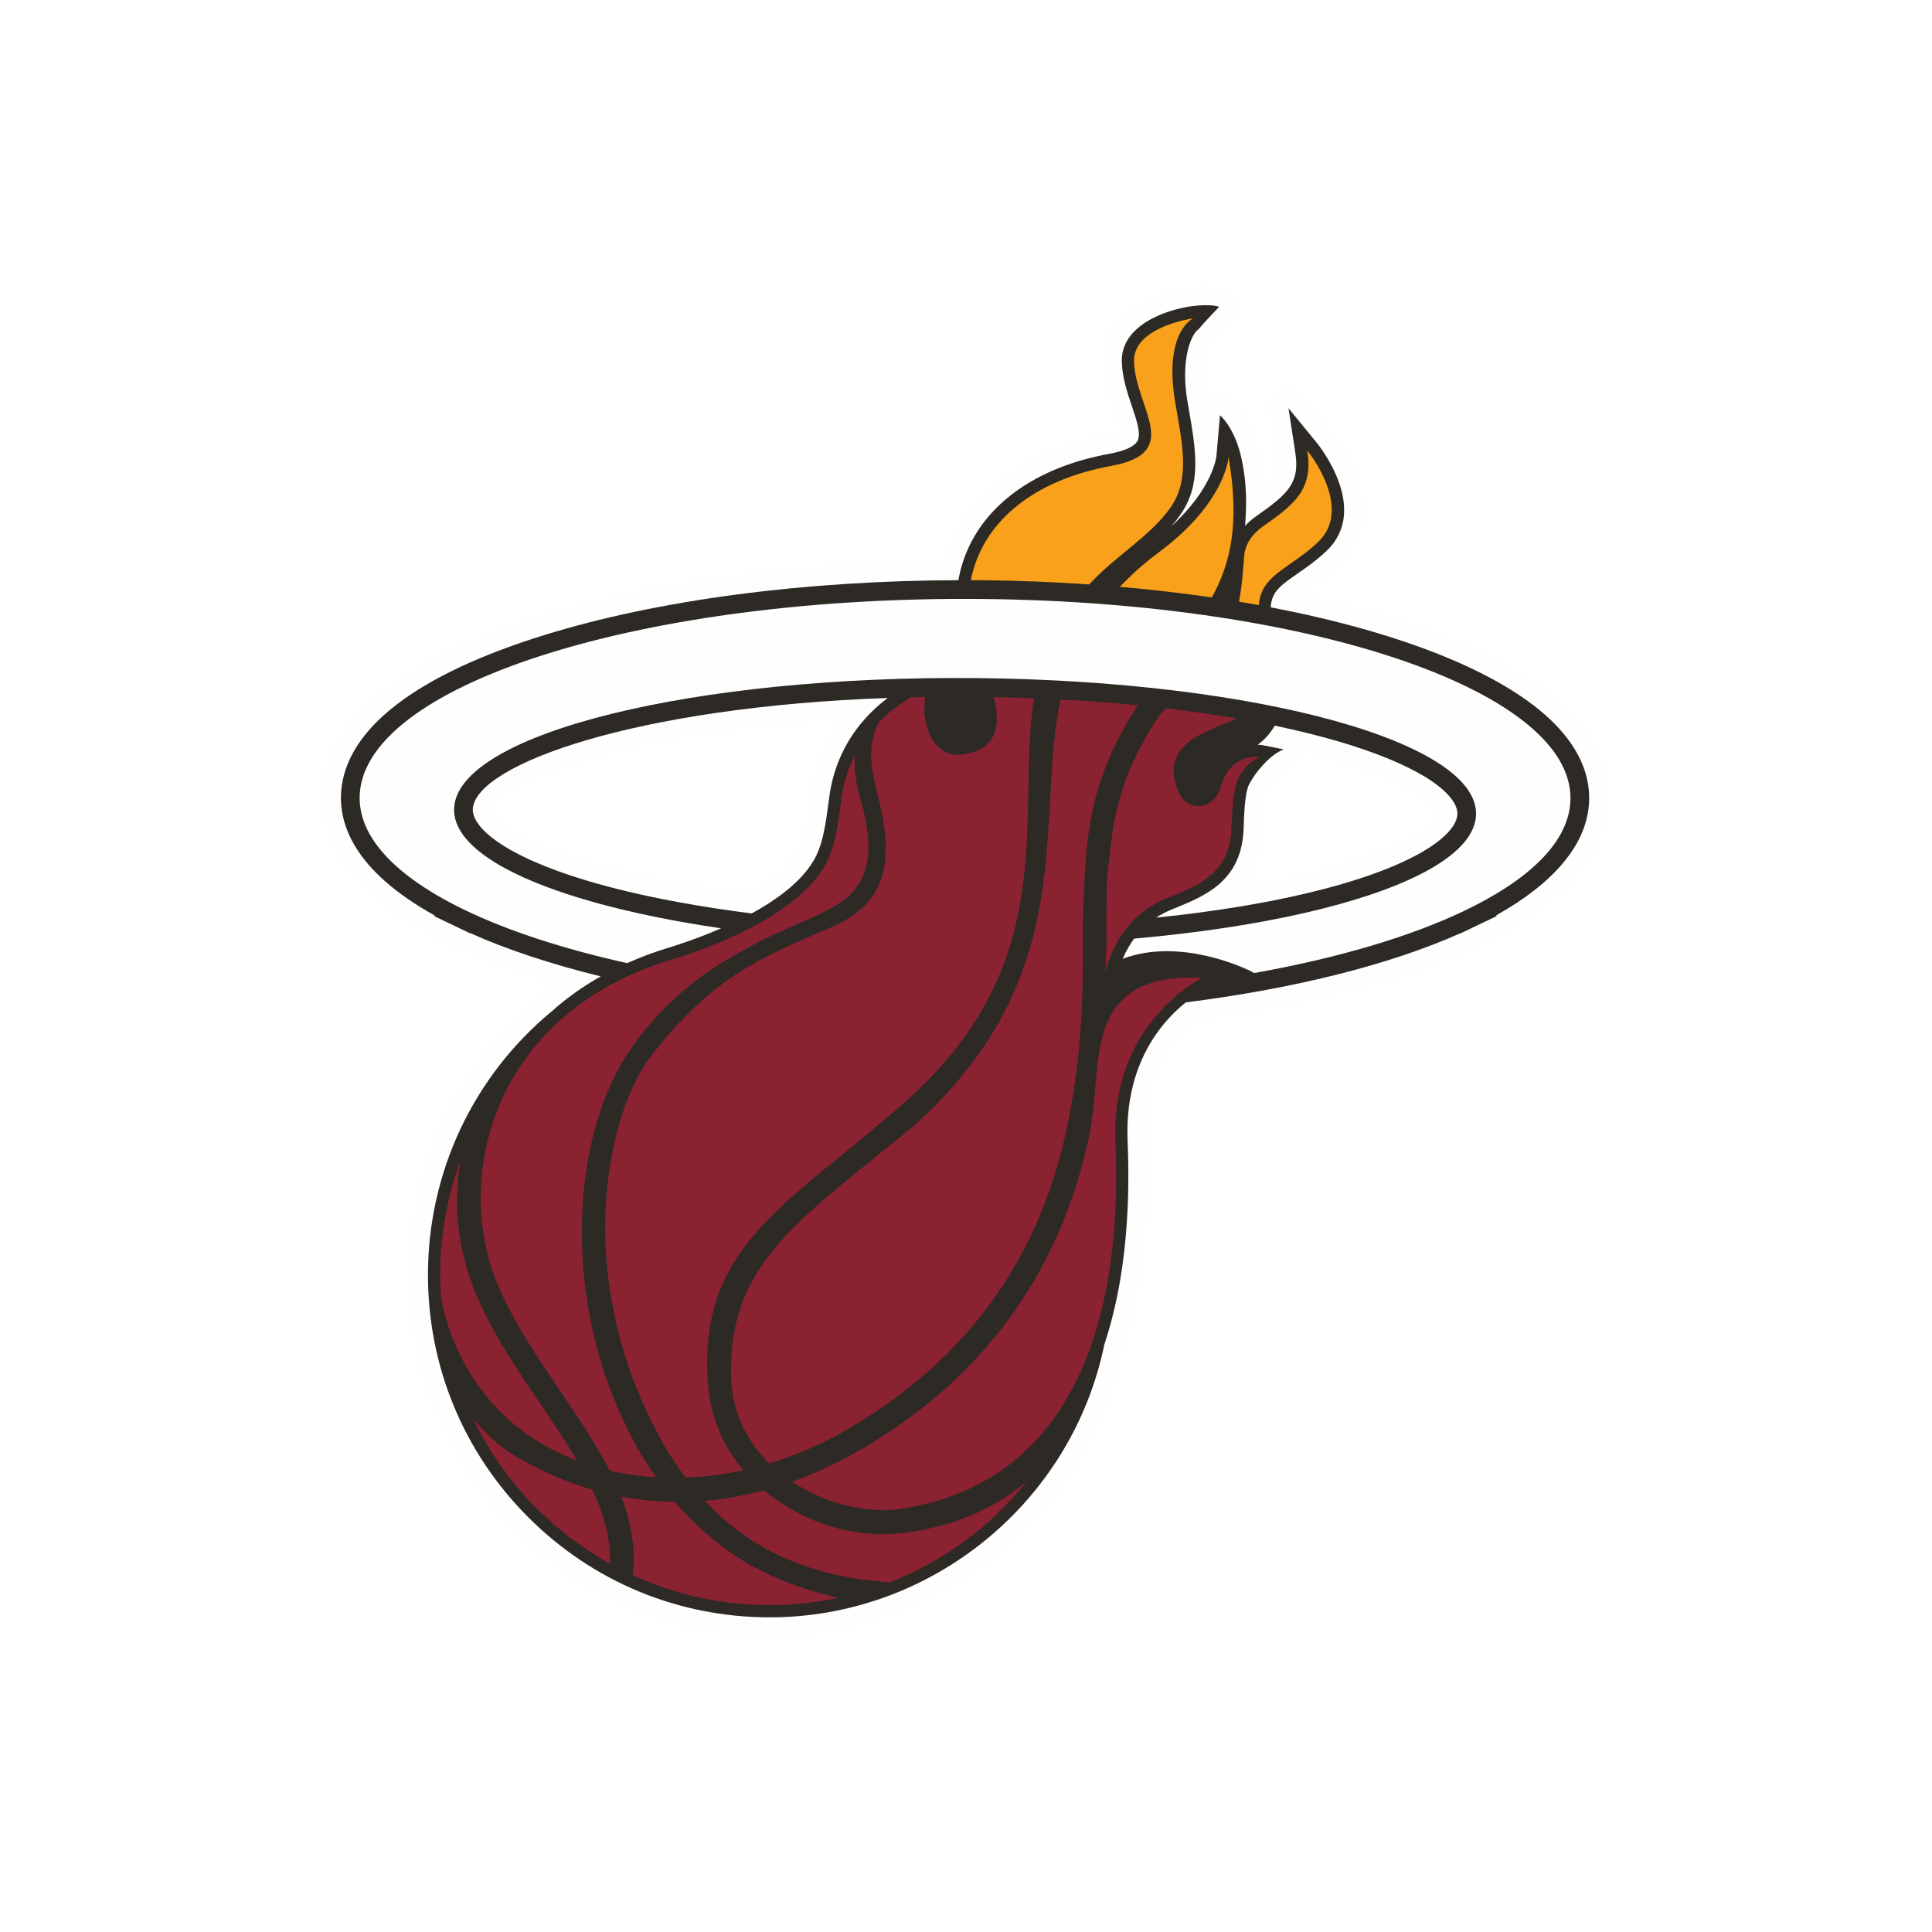
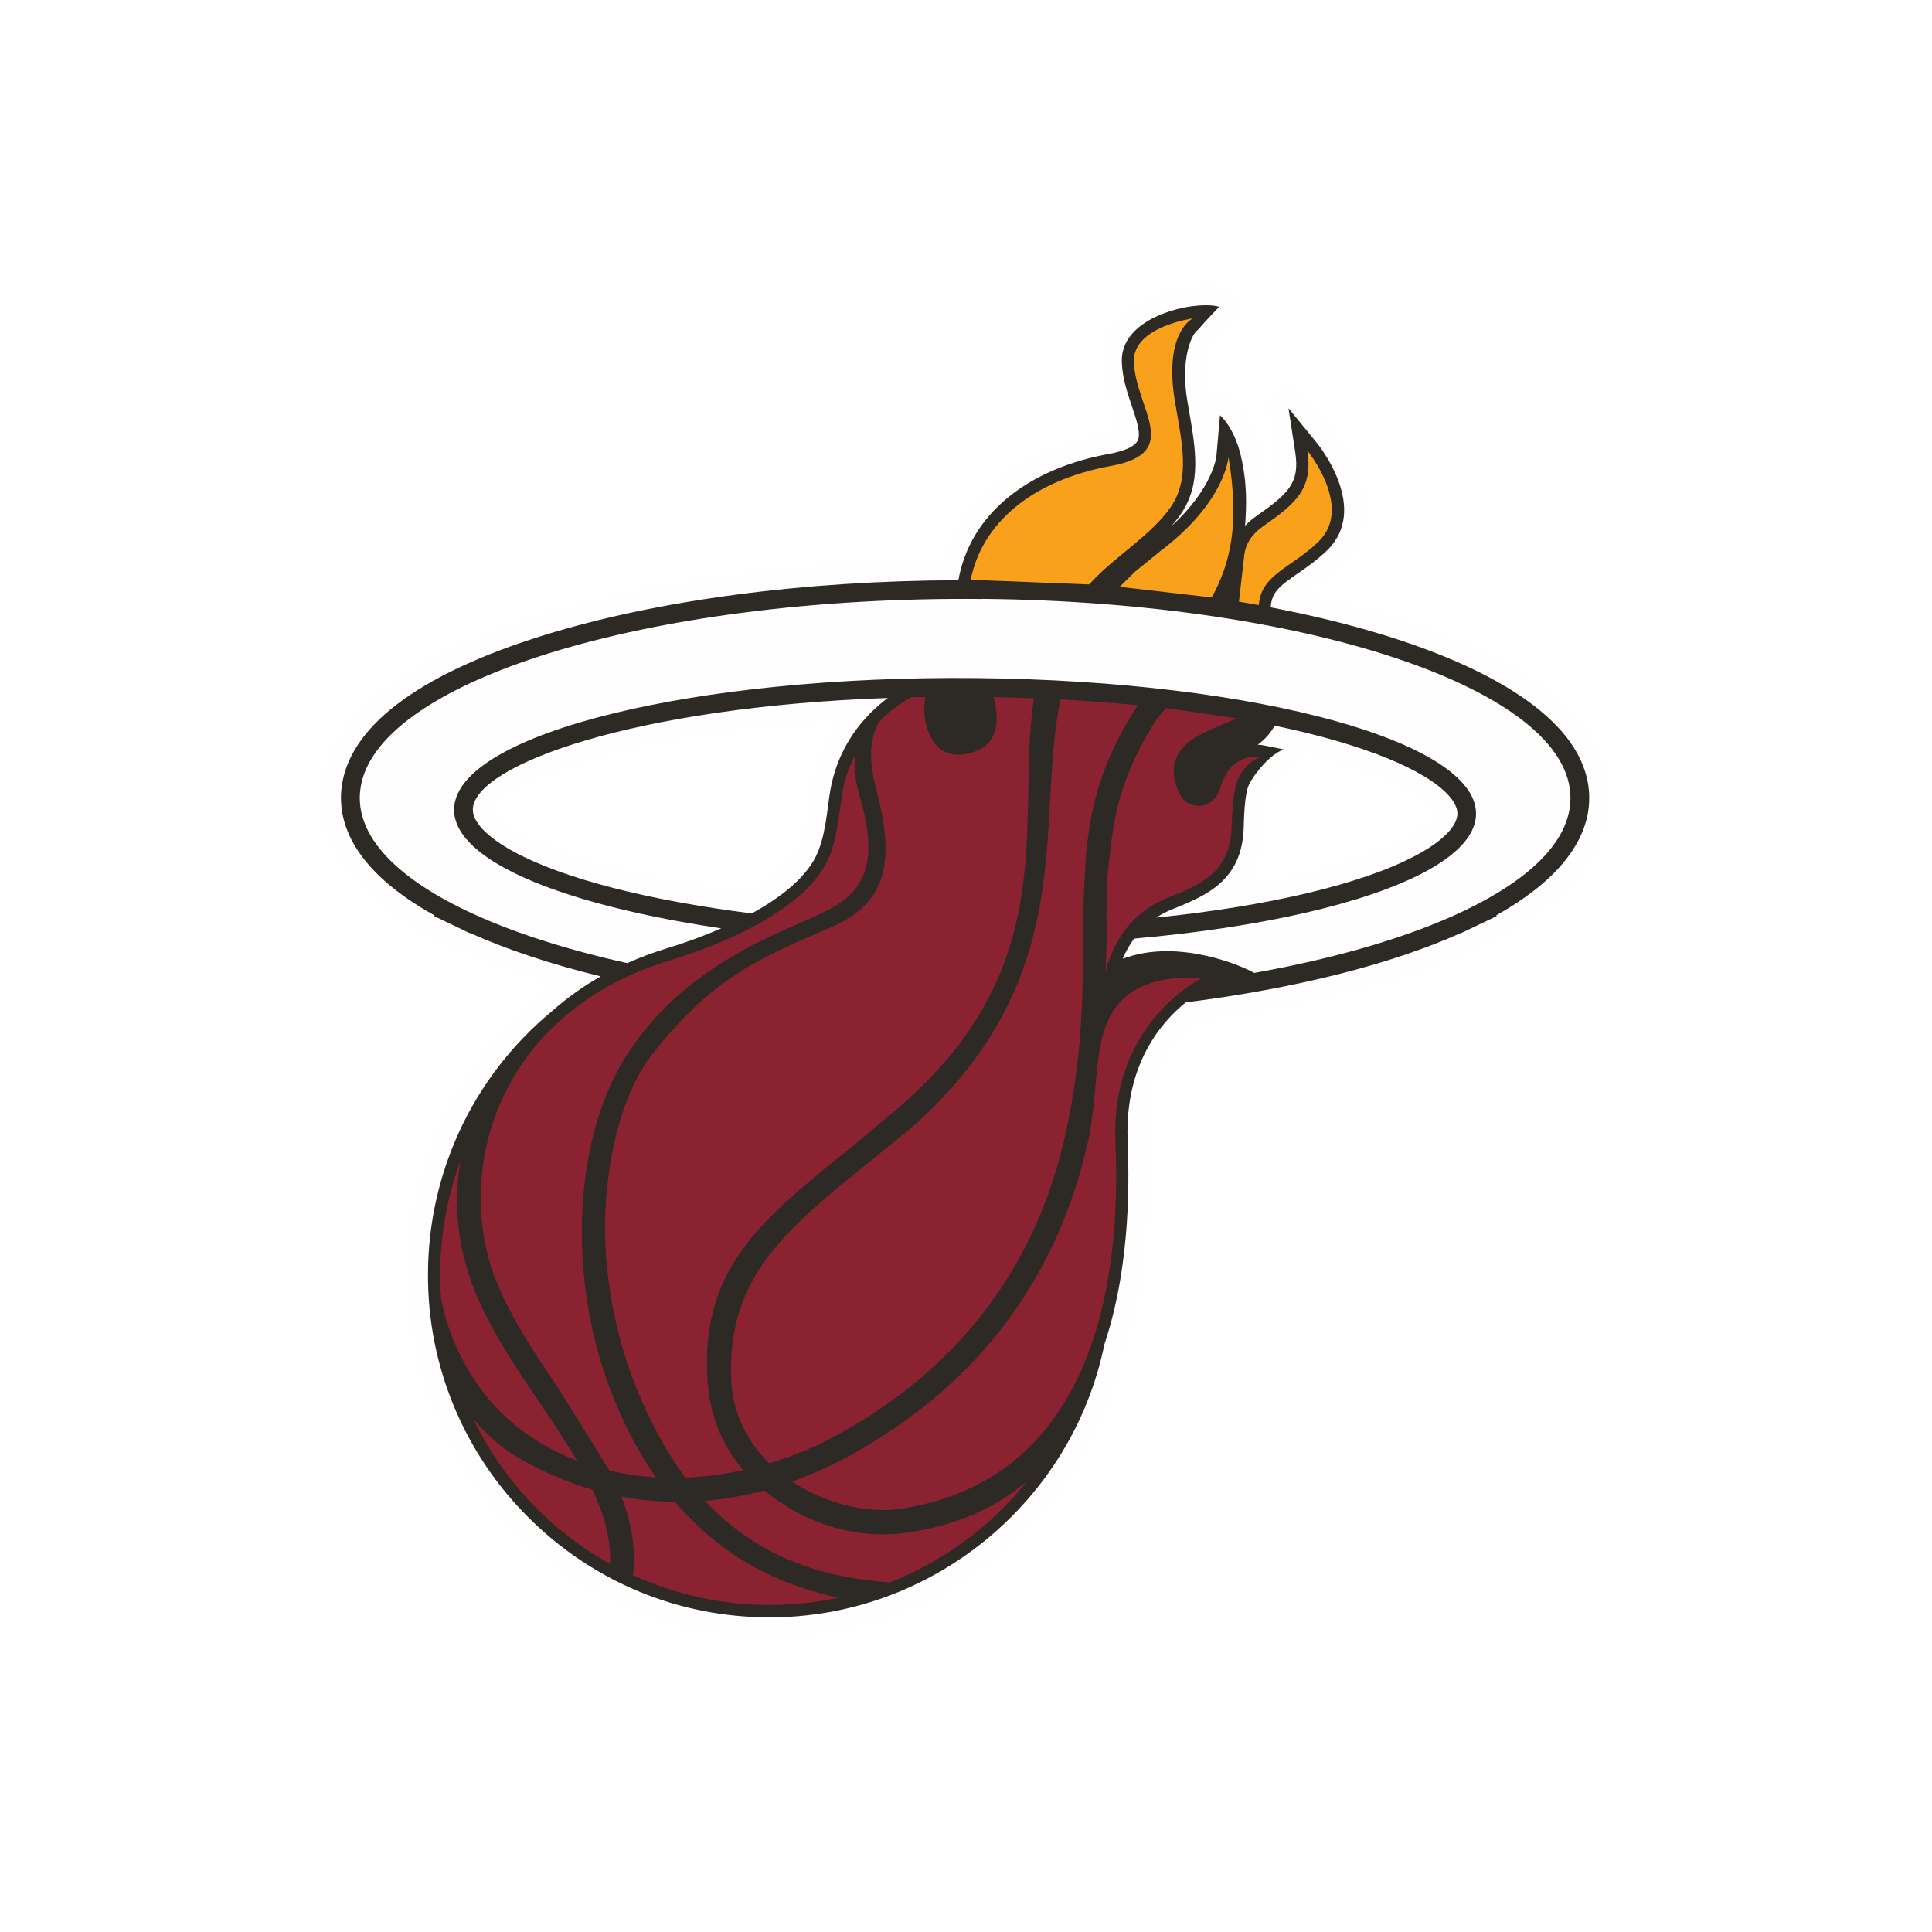
- <svg xmlns="http://www.w3.org/2000/svg" width="150px" height="150px" viewBox="0 0 150 150" version="1.1">
-   <defs />
-   <g id="Page-1" stroke="none" stroke-width="1" fill="none" fill-rule="evenodd">
-     <g id="MIA">
-       <g id="Page-1">
-         <g id="Group-3" transform="translate(25, 22.17374)" fill="#FEFEFE">
-           <path d="M15.616,42.668 C15.589,42.653 15.56,42.639 15.531,42.624 C13.731,41.634 13.216,40.865 13.178,40.717 C13.316,39.126 21.866,34.811 40.239,33.671 C39.166,35.144 38.269,37.045 37.936,39.453 L37.736,40.903 C37.628,41.651 37.486,42.518 37.181,43.322 C36.689,44.607 35.272,45.951 33.069,47.222 C25.366,46.217 19.181,44.602 15.616,42.668 M75.166,37.396 C75.701,37.201 76.069,36.718 76.125,36.167 C81.228,37.428 84.975,39.02 86.366,40.555 C86.607,40.823 86.669,40.979 86.681,40.982 C86.619,41.198 86.048,41.993 84.166,42.981 C81.31,44.487 76.922,45.757 71.475,46.682 C72.354,45.586 72.966,44.103 73.034,42.017 C73.089,40.134 73.219,39.559 73.286,39.4 C73.681,38.616 74.645,37.584 75.166,37.396 M97.154,33.417 C93.557,29.441 86.098,26.108 76.031,23.957 C76.189,23.842 76.378,23.709 76.598,23.556 C77.289,23.079 78.148,22.48 79.007,21.664 C82.516,18.325 80.257,13.556 78.369,11.269 L76.175,8.588 C75.754,8.075 75.042,7.904 74.439,8.175 C73.834,8.446 73.484,9.089 73.584,9.746 L74.11,13.176 C74.272,14.231 74.234,14.7 73.181,15.587 C73.122,14.729 72.995,13.81 72.751,12.802 C72.125,10.203 70.801,9.056 70.654,8.932 C70.228,8.59 69.654,8.499 69.151,8.714 C68.978,8.785 68.822,8.891 68.689,9.018 L68.636,8.714 C68.198,6.162 68.798,4.747 68.801,4.665 C68.948,4.576 69.081,4.464 69.186,4.332 C69.692,3.713 70.698,2.693 70.704,2.684 C71.042,2.337 71.192,1.847 71.101,1.376 C71.01,0.901 70.695,0.501 70.254,0.303 C69.969,0.179 69.113,-0.089 67.307,0.141 C63.904,0.613 60.519,2.602 60.628,5.982 C60.672,7.435 61.128,8.776 61.498,9.864 C61.648,10.312 61.86,10.936 61.931,11.317 C61.742,11.399 61.404,11.514 60.834,11.617 C55.569,12.575 51.507,15.095 49.392,18.705 C48.892,19.56 48.507,20.464 48.239,21.408 C36.534,21.534 25.413,23.061 16.804,25.731 C6.313,28.982 0.516,33.594 0.034,39.058 C-0.222,41.914 0.907,46.099 7.651,49.974 C7.772,50.101 7.913,50.207 8.078,50.284 L10.831,51.601 C10.904,51.639 10.984,51.669 11.063,51.689 C13.166,52.618 15.522,53.461 18.101,54.212 C17.707,54.519 17.331,54.828 16.972,55.146 C10.481,60.49 6.757,68.385 6.757,76.808 C6.757,84.305 9.669,91.355 14.957,96.651 C20.245,101.95 27.278,104.867 34.757,104.867 C47.986,104.867 59.522,95.46 62.139,82.664 C64.369,75.986 64.11,68.901 64.013,66.239 C63.836,61.271 66.104,58.427 67.675,57.059 C76.039,55.966 83.328,54.121 88.795,51.71 C88.875,51.689 88.954,51.66 89.028,51.622 L89.892,51.209 C89.904,51.203 89.916,51.2 89.928,51.194 L91.839,50.281 C91.995,50.207 92.134,50.098 92.248,49.974 C96.895,47.278 99.51,44.009 99.822,40.505 C100.042,38.006 99.145,35.622 97.154,33.417" id="Fill-1" />
-         </g>
-         <path d="M36.712,62.761 C37.009,59.369 49.209,54.889 68.927,54.19 C67.097,55.564 64.927,57.966 64.391,61.829 L64.191,63.291 C64.059,64.193 63.9,65.112 63.553,66.023 C62.794,68.018 60.653,69.663 58.362,70.918 C50.424,69.916 43.789,68.242 39.915,66.138 L39.909,66.138 C37.789,64.986 36.624,63.757 36.712,62.761 M112.456,61.741 C113.209,62.572 113.159,63.108 113.144,63.288 C113.062,64.246 111.862,65.401 109.856,66.459 L109.85,66.459 C105.633,68.681 98.386,70.361 89.756,71.245 C90.133,71.001 90.547,70.786 90.994,70.603 L91.136,70.547 C93.615,69.536 96.427,68.393 96.559,64.284 C96.58,63.633 96.615,61.626 96.974,60.91 C97.436,59.99 98.621,58.564 99.665,58.187 C99.68,58.178 97.921,57.836 97.921,57.836 C97.827,57.827 97.739,57.821 97.647,57.821 C98.239,57.391 98.659,56.878 98.968,56.339 C105.977,57.801 110.691,59.793 112.456,61.741 M121.065,56.581 C117.359,52.487 109.189,49.166 98.662,47.156 C98.709,45.944 99.444,45.432 100.756,44.524 C101.441,44.049 102.215,43.51 102.994,42.77 C106.391,39.537 102.403,34.586 102.233,34.377 L100.039,31.695 L100.565,35.125 C100.924,37.474 100.065,38.305 97.518,40.088 C97.191,40.312 96.915,40.563 96.671,40.828 C96.777,39.26 96.85,37.513 96.324,35.323 C95.794,33.13 94.721,32.243 94.721,32.243 L94.441,35.423 C94.439,35.441 94.194,37.905 90.912,40.884 C91.194,40.566 91.459,40.236 91.694,39.891 C93.303,37.545 92.839,34.875 92.3,31.786 L92.189,31.135 C91.636,27.914 92.494,25.904 93.047,25.574 C93.586,24.917 94.656,23.823 94.656,23.823 C94.656,23.823 94.089,23.57 92.509,23.776 C90.456,24.059 87.006,25.291 87.097,28.105 C87.136,29.343 87.536,30.519 87.886,31.556 C88.262,32.665 88.618,33.717 88.303,34.256 C88.05,34.683 87.289,35.022 86.097,35.24 C81.259,36.122 77.553,38.391 75.662,41.627 C75.036,42.697 74.618,43.843 74.409,45.045 C62.409,45.081 51.047,46.581 42.239,49.313 C32.365,52.375 26.924,56.542 26.497,61.364 C26.271,63.901 27.415,67.562 33.753,71.08 L33.709,71.128 L35.509,71.988 C35.512,71.991 35.515,71.991 35.515,71.991 L36.462,72.448 L36.477,72.433 C39.397,73.742 42.824,74.873 46.641,75.805 C45.283,76.574 44.03,77.458 42.906,78.46 C36.765,83.511 33.227,91 33.227,98.981 C33.227,106.084 35.986,112.762 40.997,117.784 C46.009,122.806 52.671,125.57 59.759,125.57 C72.303,125.57 83.221,116.661 85.744,104.371 C87.886,97.949 87.639,91.062 87.544,88.466 C87.333,82.562 90.224,79.297 92.062,77.826 C100.444,76.763 107.862,74.923 113.386,72.457 L113.394,72.466 L114.289,72.041 C114.289,72.041 114.291,72.038 114.294,72.035 L116.206,71.125 L116.153,71.075 C120.597,68.587 123.08,65.664 123.356,62.548 C123.539,60.474 122.768,58.467 121.065,56.581" id="Fill-4" fill="#2D2925" />
-         <path d="M34.25,100.862 C34.944,104.361 36.941,108.551 40.909,111.348 C42.109,112.191 43.414,112.875 44.8,113.402 C43.941,111.938 42.944,110.461 41.929,108.958 C40.029,106.155 38.067,103.253 36.823,100.134 C35.535,96.907 35.182,93.533 35.744,90.141 C34.732,92.896 34.173,95.873 34.173,98.982 C34.173,99.616 34.203,100.244 34.25,100.862" id="Fill-6" fill="#8B2231" />
-         <path d="M38.524,99.45 C39.698,102.388 41.604,105.203 43.445,107.929 C44.871,110.033 46.263,112.093 47.321,114.174 C48.486,114.448 49.695,114.622 50.927,114.695 C49.654,112.877 48.548,110.808 47.601,108.442 C43.919,99.27 44.451,87.932 49.016,81.372 C51.377,77.989 54.198,75.687 57.83,73.704 C60.954,71.991 62.91,71.482 64.898,70.294 C67.06,69.003 68.216,66.843 66.795,61.998 C66.377,60.583 66.304,59.466 66.389,58.597 C65.895,59.554 65.51,60.666 65.33,61.959 L65.342,61.948 C65.119,63.318 65.024,64.824 64.442,66.359 C62.53,71.375 53.274,74.16 52.054,74.532 C48.542,75.593 45.727,77.214 43.536,79.171 C37.198,84.82 36.066,93.296 38.524,99.45" id="Fill-8" fill="#8B2231" />
-         <path d="M77.131,54.121 C77.225,54.43 77.301,54.737 77.34,55.037 C77.581,56.791 77.051,58.206 74.907,58.55 C72.699,58.907 71.946,56.983 71.775,55.412 C71.757,54.866 71.799,54.43 71.843,54.115 C71.472,54.121 71.104,54.127 70.737,54.139 C70.028,54.542 69.107,55.173 68.222,56.078 C67.781,57.027 67.249,58.338 68.066,61.415 C69.507,66.841 68.896,70.115 64.549,71.989 C59.004,74.379 55.463,75.782 50.71,81.771 C48.449,84.621 47.213,89.342 47.01,94.096 C46.813,98.708 47.76,103.636 49.381,107.673 C50.466,110.376 51.734,112.725 53.222,114.72 C54.707,114.664 56.21,114.472 57.713,114.142 C56.063,112.203 55.113,109.845 54.943,107.199 C54.375,98.402 59.104,94.7 66.381,88.856 L69.637,86.118 C82.631,75.06 78.84,63.814 80.269,54.212 C79.243,54.171 78.196,54.141 77.131,54.121" id="Fill-10" fill="#8B2231" />
-         <path d="M82.337,54.306 C81.94,56.225 81.76,58.226 81.634,60.297 C81.119,68.661 81.369,78.131 70.804,87.535 L67.607,90.125 C60.537,95.807 56.493,99.356 56.772,107.083 C56.863,109.632 57.937,111.863 59.728,113.617 C61.704,113.022 63.66,112.191 65.54,111.118 C74.731,105.893 80.513,98.08 82.722,88.057 C84.122,81.72 84.093,76.566 84.069,72.422 C84.057,70.327 84.328,66.218 84.328,66.218 C84.622,63.625 85.04,59.988 88.043,55.222 C88.14,55.069 88.246,54.913 88.346,54.757 C86.431,54.568 84.428,54.418 82.337,54.306" id="Fill-12" fill="#8B2231" />
-         <path d="M85.43,81.194 L85.43,81.162 C85.43,81.177 85.427,81.194 85.427,81.209 C85.139,82.709 85.065,84.395 84.883,86.075 C84.794,86.717 84.709,87.339 84.615,87.943 C84.583,88.114 84.55,88.285 84.512,88.453 C82.191,99.007 76.186,107.224 66.527,112.717 C64.868,113.66 63.183,114.435 61.491,115.036 C64.324,116.92 67.627,117.5 69.897,117.158 C78.571,115.853 82.797,110.182 84.833,104.117 C86.921,97.893 86.697,91.25 86.597,88.5 C86.268,79.314 93.359,75.925 93.359,75.925 C87.844,75.624 86.036,78.032 85.43,81.194" id="Fill-14" fill="#8B2231" />
-         <path d="M79.638,115.079 C76.091,118.049 72.267,118.701 70.529,118.969 C67.114,119.493 63.07,118.68 59.494,115.854 C59.435,115.806 59.379,115.756 59.323,115.709 C57.791,116.119 56.256,116.393 54.726,116.52 C58.226,120.286 62.835,122.426 69.014,122.847 C69.041,122.847 69.07,122.85 69.094,122.85 L69.1,122.85 C73.306,121.197 76.97,118.462 79.75,114.981 C79.711,115.017 79.676,115.046 79.638,115.079" id="Fill-16" fill="#8B2231" />
-         <path d="M47.36,121.405 C47.428,119.469 46.884,117.565 45.995,115.661 C43.875,115.048 41.795,114.135 39.795,112.917 C38.669,112.231 37.654,111.182 36.757,110.206 C36.754,110.2 36.748,110.2 36.745,110.194 C39.051,114.936 42.772,118.859 47.36,121.408 L47.36,121.405 Z" id="Fill-18" fill="#8B2231" />
-         <path d="M65.048,124.045 C61.589,123.243 58.63,122.014 56.033,120.043 C54.706,119.032 53.498,117.894 52.398,116.603 C50.998,116.586 49.606,116.45 48.23,116.191 C48.995,118.168 49.38,120.184 49.133,122.3 L49.133,122.303 C52.371,123.786 55.965,124.62 59.759,124.62 C61.586,124.62 63.368,124.425 65.086,124.06 C65.071,124.057 65.059,124.048 65.048,124.045" id="Fill-20" fill="#8B2231" />
-         <path d="M94.772,61.082 C94.175,63.08 92.213,62.844 91.646,61.766 C90.743,60.062 91.084,58.745 92.025,57.846 C92.963,56.947 94.501,56.467 95.993,55.792 C96.001,55.786 96.007,55.783 96.013,55.78 C94.29,55.485 92.454,55.22 90.513,54.99 C90.487,55.023 90.46,55.052 90.434,55.082 C90.26,55.279 90.09,55.474 89.922,55.677 C86.837,60.328 86.451,63.773 86.149,66.422 L86.054,67.239 C85.884,68.63 85.893,70.383 85.901,72.411 C85.904,72.688 85.907,72.977 85.907,73.271 C85.884,73.979 85.857,74.677 85.825,75.358 C85.843,75.364 85.854,75.367 85.869,75.37 C85.893,75.087 85.904,74.978 85.901,75.122 C86.775,72.337 88.378,70.642 90.637,69.723 C93.084,68.73 95.499,67.813 95.61,64.253 C95.66,62.768 95.769,61.279 96.107,60.522 C96.725,59.146 97.831,58.78 97.831,58.78 C96.643,58.665 95.346,59.163 94.772,61.082" id="Fill-22" fill="#8B2231" />
-         <path d="M97.733,46.981 C97.913,44.6 100.163,44.155 102.339,42.08 C105.136,39.422 101.501,34.981 101.501,34.981 C101.96,37.966 100.58,39.107 98.057,40.866 C97.257,41.426 96.674,42.21 96.595,43.197 C96.507,44.305 96.433,45.502 96.192,46.713 C96.713,46.799 97.224,46.89 97.733,46.981" id="Fill-24" fill="#F9A11A" />
-         <path d="M90.034,42.832 C89.361,43.333 88.731,43.848 88.143,44.376 C87.726,44.777 87.317,45.177 86.94,45.561 C89.396,45.773 91.784,46.05 94.087,46.386 C95.558,43.704 96.261,40.66 95.387,35.478 C95.387,35.478 95.184,38.988 90.034,42.832" id="Fill-26" fill="#F9A11A" />
-         <path d="M76.306,45.05 C79.115,45.077 81.871,45.192 84.559,45.375 C84.65,45.286 84.733,45.195 84.827,45.106 C86.633,43.167 89.421,41.529 90.915,39.354 C92.406,37.176 91.806,34.517 91.253,31.296 C90.303,25.744 92.639,24.715 92.639,24.715 C92.639,24.715 87.956,25.361 88.044,28.075 C88.165,31.718 91.912,35.145 86.268,36.174 C80.074,37.302 76.224,40.659 75.377,45.047 C75.686,45.05 75.994,45.047 76.306,45.05" id="Fill-28" fill="#F9A11A" />
-         <path d="M76.29,46.505 C50.343,46.248 28.696,52.959 27.943,61.494 C27.643,64.892 30.705,68.069 36.137,70.677 C39.496,72.289 43.758,73.68 48.69,74.777 C49.675,74.338 50.708,73.946 51.796,73.616 C52.655,73.356 54.24,72.835 55.987,72.074 C48.722,71.01 42.84,69.378 39.222,67.418 C36.552,65.968 35.114,64.341 35.266,62.632 C35.772,56.902 53.937,52.432 75.843,52.647 C97.746,52.865 115.096,57.683 114.59,63.416 C114.452,64.975 113.005,66.442 110.528,67.748 C105.952,70.156 97.869,72.009 88.052,72.873 C87.714,73.339 87.414,73.854 87.169,74.441 C91.634,72.743 96.778,75.251 96.778,75.251 C96.778,75.251 97.122,75.384 97.364,75.549 C103.878,74.385 109.475,72.728 113.669,70.724 C118.631,68.358 121.64,65.508 121.911,62.419 C122.664,53.887 102.24,46.758 76.29,46.505" id="Fill-30" fill="#FEFEFE" />
-         <rect id="Rectangle" x="0" y="0" width="150" height="150" />
-       </g>
-     </g>
+ <svg xmlns="http://www.w3.org/2000/svg" width="150" height="150" fill-rule="evenodd">
+   <path d="M40.616 64.842l-.085-.044c-1.8-1-2.315-1.76-2.353-1.907.138-1.59 8.688-5.906 27.062-7.047-1.074 1.474-1.97 3.374-2.303 5.782l-.2 1.45c-.11.75-.25 1.615-.556 2.42-.49 1.285-1.91 2.63-4.112 3.9-7.703-1.005-13.888-2.62-17.453-4.553m59.55-5.272a1.47 1.47 0 0 0 .959-1.229c5.103 1.26 8.85 2.853 10.24 4.388.24.268.303.424.315.427-.062.215-.632 1.01-2.515 1.998-2.856 1.506-7.244 2.776-12.69 3.702.88-1.096 1.49-2.58 1.56-4.665.056-1.883.185-2.458.253-2.617.394-.784 1.36-1.815 1.88-2.004m21.988-3.98c-3.597-3.976-11.056-7.31-21.124-9.46l.568-.4c.69-.477 1.55-1.076 2.41-1.892 3.51-3.34 1.25-8.108-.638-10.395l-2.194-2.682a1.47 1.47 0 0 0-1.735-.413c-.606.27-.956.914-.856 1.57l.526 3.43c.162 1.055.124 1.524-.93 2.41-.06-.858-.185-1.777-.43-2.785-.626-2.6-1.95-3.746-2.097-3.87-.426-.342-1-.433-1.503-.218a1.48 1.48 0 0 0-.462.304l-.053-.304c-.438-2.552.162-3.967.165-4.05.147-.088.28-.2.385-.333.506-.62 1.512-1.64 1.518-1.647a1.48 1.48 0 0 0-.45-2.381c-.285-.124-1.14-.392-2.947-.162-3.403.472-6.788 2.46-6.68 5.84.044 1.453.5 2.794.87 3.88.15.448.362 1.073.432 1.453-.188.083-.526.197-1.097.3-5.265.958-9.326 3.478-11.44 7.088a11.63 11.63 0 0 0-1.153 2.703c-11.706.127-22.826 1.653-31.435 4.323-10.49 3.25-16.288 7.863-16.77 13.327-.256 2.856.874 7.04 7.618 10.916.12.127.262.233.426.31l2.753 1.317a1.11 1.11 0 0 0 .232.088c2.103.928 4.46 1.77 7.038 2.523a22.68 22.68 0 0 0-1.129.934c-6.49 5.343-10.215 13.24-10.215 21.66 0 7.498 2.912 14.547 8.2 19.843s12.32 8.217 19.8 8.217c13.23 0 24.765-9.407 27.382-22.204 2.23-6.678 1.97-13.763 1.874-16.424-.176-4.97 2.09-7.813 3.662-9.18 8.365-1.093 15.653-2.938 21.12-5.35a1.11 1.11 0 0 0 .232-.088l.865-.413c.012-.006.024-.01.035-.015l1.912-.914c.156-.074.294-.183.41-.307 4.647-2.697 7.262-5.965 7.574-9.47.22-2.5-.676-4.883-2.668-7.088" fill="#fefefe" />
+   <path d="M36.712 62.76c.297-3.392 12.497-7.872 32.215-8.57-1.83 1.373-4 3.775-4.535 7.64l-.2 1.462c-.132.902-.29 1.82-.638 2.732-.76 1.995-2.9 3.64-5.19 4.895-7.938-1.002-14.574-2.676-18.447-4.78h-.006c-2.12-1.152-3.285-2.38-3.197-3.377m75.744-1.02c.753.83.703 1.367.688 1.547-.082.958-1.282 2.113-3.288 3.17h-.006c-4.218 2.222-11.465 3.902-20.094 4.786a7.43 7.43 0 0 1 1.238-.642l.14-.056c2.48-1.01 5.29-2.154 5.424-6.263.02-.65.056-2.658.415-3.374.462-.92 1.647-2.346 2.69-2.723.015-.01-1.744-.35-1.744-.35-.094-.01-.182-.015-.274-.015.59-.43 1.012-.943 1.32-1.482 7.01 1.462 11.724 3.454 13.488 5.402m8.61-5.16c-3.706-4.094-11.876-7.415-22.403-9.425.047-1.21.782-1.724 2.094-2.632.685-.474 1.46-1.014 2.238-1.754 3.397-3.233-.59-8.184-.762-8.393l-2.194-2.682.526 3.43c.36 2.35-.5 3.18-3.047 4.963a4.96 4.96 0 0 0-.847.74c.106-1.568.18-3.316-.347-5.505s-1.603-3.08-1.603-3.08l-.28 3.18c-.003.018-.247 2.48-3.53 5.46a9.99 9.99 0 0 0 .782-.993c1.61-2.346 1.144-5.016.606-8.105l-.112-.65c-.553-3.22.306-5.23.86-5.56.538-.657 1.61-1.75 1.61-1.75s-.568-.253-2.147-.047c-2.053.283-5.503 1.515-5.412 4.33.038 1.238.438 2.414.788 3.45.376 1.108.732 2.16.418 2.7-.253.427-1.015.766-2.206.984-4.838.88-8.544 3.15-10.435 6.386-.626 1.07-1.044 2.216-1.253 3.42-12 .035-23.362 1.535-32.17 4.267-9.874 3.062-15.315 7.23-15.74 12.05-.226 2.537.918 6.198 7.256 9.717l-.044.047 1.8.86.953.46.015-.015c2.92 1.31 6.347 2.44 10.165 3.372a21.53 21.53 0 0 0-3.735 2.655c-6.14 5.05-9.68 12.54-9.68 20.52a26.44 26.44 0 0 0 7.771 18.803c5.012 5.022 11.674 7.786 18.762 7.786 12.544 0 23.462-8.91 25.985-21.2 2.14-6.422 1.894-13.31 1.8-15.906-.212-5.903 2.68-9.17 4.518-10.64 8.382-1.064 15.8-2.903 21.324-5.37l.01.01.894-.424 1.918-.917-.053-.05c4.444-2.487 6.926-5.41 7.203-8.526.182-2.075-.588-4.082-2.29-5.968" fill="#2d2925" />
+   <g fill="#8b2231">
+     <path d="M34.25 100.862c.694 3.498 2.7 7.7 6.66 10.486a17.73 17.73 0 0 0 3.891 2.054c-.86-1.465-1.856-2.94-2.87-4.444-1.9-2.803-3.862-5.706-5.106-8.824-1.288-3.227-1.64-6.602-1.08-9.994a25.6 25.6 0 0 0-1.571 8.841 25.37 25.37 0 0 0 .076 1.88m4.274-1.41c1.174 2.938 3.08 5.753 4.92 8.48l3.876 6.245a21.31 21.31 0 0 0 3.606.522c-1.274-1.818-2.38-3.887-3.326-6.254-3.682-9.17-3.15-20.5 1.415-27.07 2.362-3.383 5.182-5.685 8.815-7.668 3.124-1.712 5.08-2.222 7.068-3.4 2.162-1.3 3.318-3.45 1.897-8.296-.418-1.415-.5-2.532-.406-3.4a10.38 10.38 0 0 0-1.059 3.363l.012-.012c-.224 1.37-.318 2.876-.9 4.412-1.912 5.016-11.168 7.8-12.388 8.172-3.512 1.06-6.326 2.682-8.518 4.64-6.338 5.65-7.47 14.126-5.012 20.28M77.13 54.12c.094.3.17.616.2.917.24 1.754-.288 3.168-2.432 3.513-2.2.357-2.962-1.568-3.132-3.14a7.5 7.5 0 0 1 .068-1.297l-1.106.024a11.56 11.56 0 0 0-2.515 1.939c-.44.95-.974 2.26-.156 5.337 1.44 5.426.83 8.7-3.518 10.574-5.544 2.4-9.085 3.793-13.838 9.782-2.262 2.85-3.497 7.57-3.7 12.325-.197 4.612.75 9.54 2.37 13.577 1.085 2.703 2.353 5.05 3.84 7.047a25.4 25.4 0 0 0 4.491-.578c-1.65-1.94-2.6-4.297-2.77-6.943-.568-8.797 4.162-12.5 11.438-18.343l3.256-2.738C82.63 75.06 78.84 63.814 80.27 54.212l-3.138-.1m5.205.184c-.397 1.92-.576 3.92-.703 5.992-.515 8.364-.265 17.833-10.83 27.237l-3.197 2.6c-7.07 5.682-11.115 9.23-10.835 16.958.1 2.55 1.165 4.78 2.956 6.534 1.976-.595 3.932-1.426 5.812-2.5 9.2-5.225 14.974-13.038 17.182-23.06 1.4-6.336 1.37-11.5 1.347-15.635-.012-2.095.26-6.204.26-6.204.294-2.593.712-6.23 3.715-10.996l.303-.466a135.01 135.01 0 0 0-6.009-.451" />
+     <path d="M85.43 81.194v-.032c0 .015-.003.032-.003.047-.288 1.5-.362 3.186-.544 4.866l-.268 1.868-.103.5c-2.32 10.554-8.326 18.77-17.985 24.264-1.66.943-3.344 1.718-5.035 2.32 2.832 1.883 6.135 2.464 8.406 2.122 8.674-1.306 12.9-6.976 14.935-13.04 2.088-6.224 1.865-12.867 1.765-15.617-.33-9.186 6.762-12.575 6.762-12.575-5.515-.3-7.324 2.107-7.93 5.27m-5.792 33.893c-3.547 2.97-7.37 3.622-9.1 3.9-3.415.525-7.46-.3-11.035-3.115-.06-.047-.115-.097-.17-.144-1.532.4-3.068.684-4.597.8 3.5 3.766 8.1 5.906 14.288 6.327.026 0 .056.003.08.003h.006c4.206-1.653 7.87-4.388 10.65-7.87-.038.035-.074.065-.112.097m-32.278 6.327c.068-1.936-.476-3.84-1.365-5.744a25.59 25.59 0 0 1-6.2-2.744c-1.126-.687-2.14-1.736-3.038-2.7 2.294 4.73 6.015 8.653 10.603 11.202v-.003zm17.688 2.64c-3.46-.802-6.418-2.03-9.015-4.002a23.32 23.32 0 0 1-3.635-3.439 24.11 24.11 0 0 1-4.168-.413c.765 1.978 1.15 3.993.903 6.1v.003c3.238 1.482 6.832 2.316 10.626 2.316a25.58 25.58 0 0 0 5.326-.56c-.015-.003-.026-.012-.038-.015m29.725-62.963c-.597 1.998-2.56 1.762-3.126.684-.903-1.703-.562-3.02.38-3.92s2.476-1.38 3.968-2.054c.01-.006.015-.01.02-.012l-5.5-.8-.08.1-.512.595c-3.085 4.65-3.47 8.096-3.774 10.745l-.094.816c-.17 1.4-.162 3.145-.153 5.172l.006.86-.082 2.087c.018.006.03.01.044.012.024-.283.035-.392.032-.248.874-2.785 2.476-4.48 4.735-5.4 2.447-.993 4.862-1.9 4.974-5.47.05-1.485.16-2.974.497-3.73.618-1.376 1.724-1.742 1.724-1.742-1.188-.115-2.485.383-3.06 2.302" />
  </g>
+   <path d="M97.733 46.98c.18-2.38 2.43-2.826 4.606-4.9 2.797-2.658-.838-7.1-.838-7.1.46 2.985-.92 4.126-3.444 5.885-.8.56-1.382 1.344-1.462 2.33l-.403 3.516 1.54.268m-7.698-4.147l-1.9 1.544-1.203 1.185 7.147.825c1.47-2.682 2.174-5.726 1.3-10.907 0 0-.203 3.5-5.353 7.353m-13.73 2.218l8.253.324.268-.268c1.806-1.94 4.594-3.578 6.088-5.753s.9-4.836.338-8.057c-.95-5.552 1.385-6.58 1.385-6.58s-4.682.645-4.594 3.36c.12 3.643 3.868 7.07-1.776 8.1-6.194 1.13-10.044 4.486-10.9 8.874l.93.003" fill="#f9a11a" />
+   <path d="M76.3 46.505c-25.947-.256-47.594 6.454-48.347 14.99-.3 3.398 2.762 6.575 8.194 9.183 3.36 1.612 7.62 3.003 12.553 4.1.985-.44 2.018-.83 3.106-1.16.86-.26 2.444-.78 4.19-1.54C48.722 71 42.84 69.378 39.222 67.418c-2.67-1.45-4.11-3.077-3.956-4.786.506-5.73 18.67-10.2 40.576-9.985s39.253 5.037 38.747 10.77c-.138 1.56-1.585 3.027-4.062 4.332-4.576 2.408-12.66 4.262-22.476 5.125a7.66 7.66 0 0 0-.882 1.568c4.465-1.698 9.61.8 9.61.8s.344.133.585.298c6.515-1.164 12.112-2.82 16.306-4.824 4.962-2.367 7.97-5.216 8.24-8.305.753-8.532-19.67-15.66-45.62-15.915" fill="#fefefe" />
</svg>
